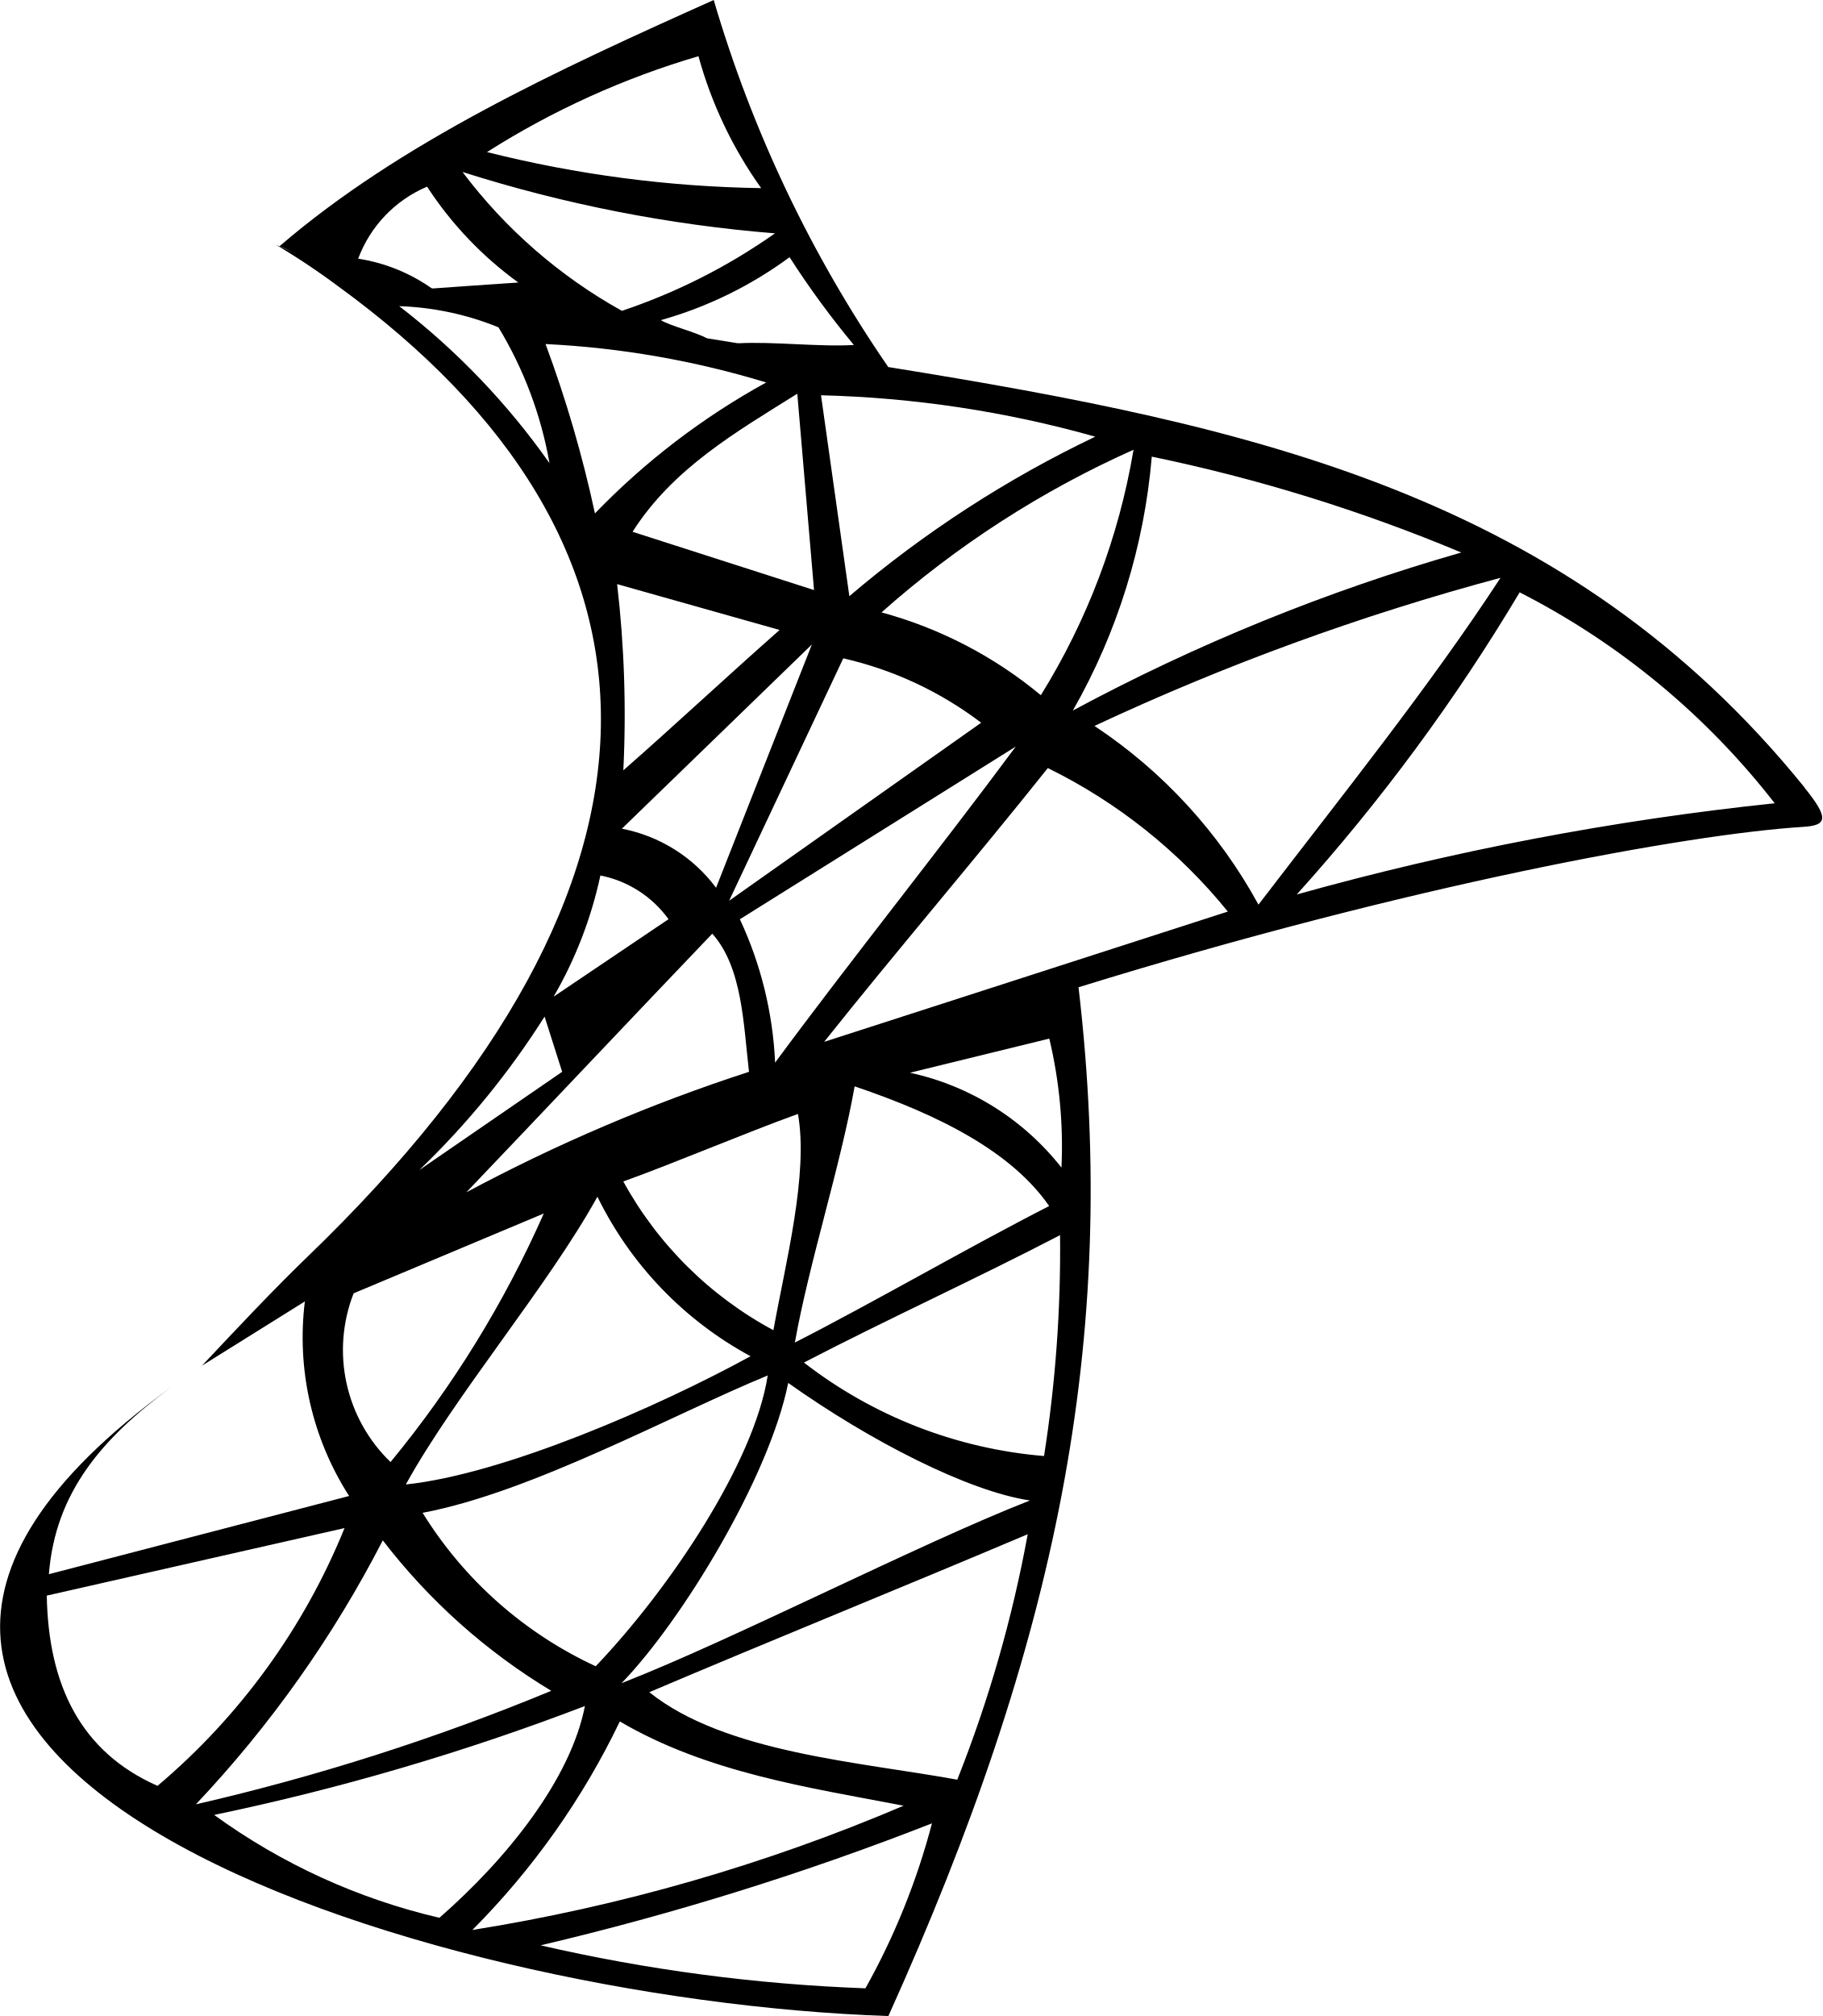
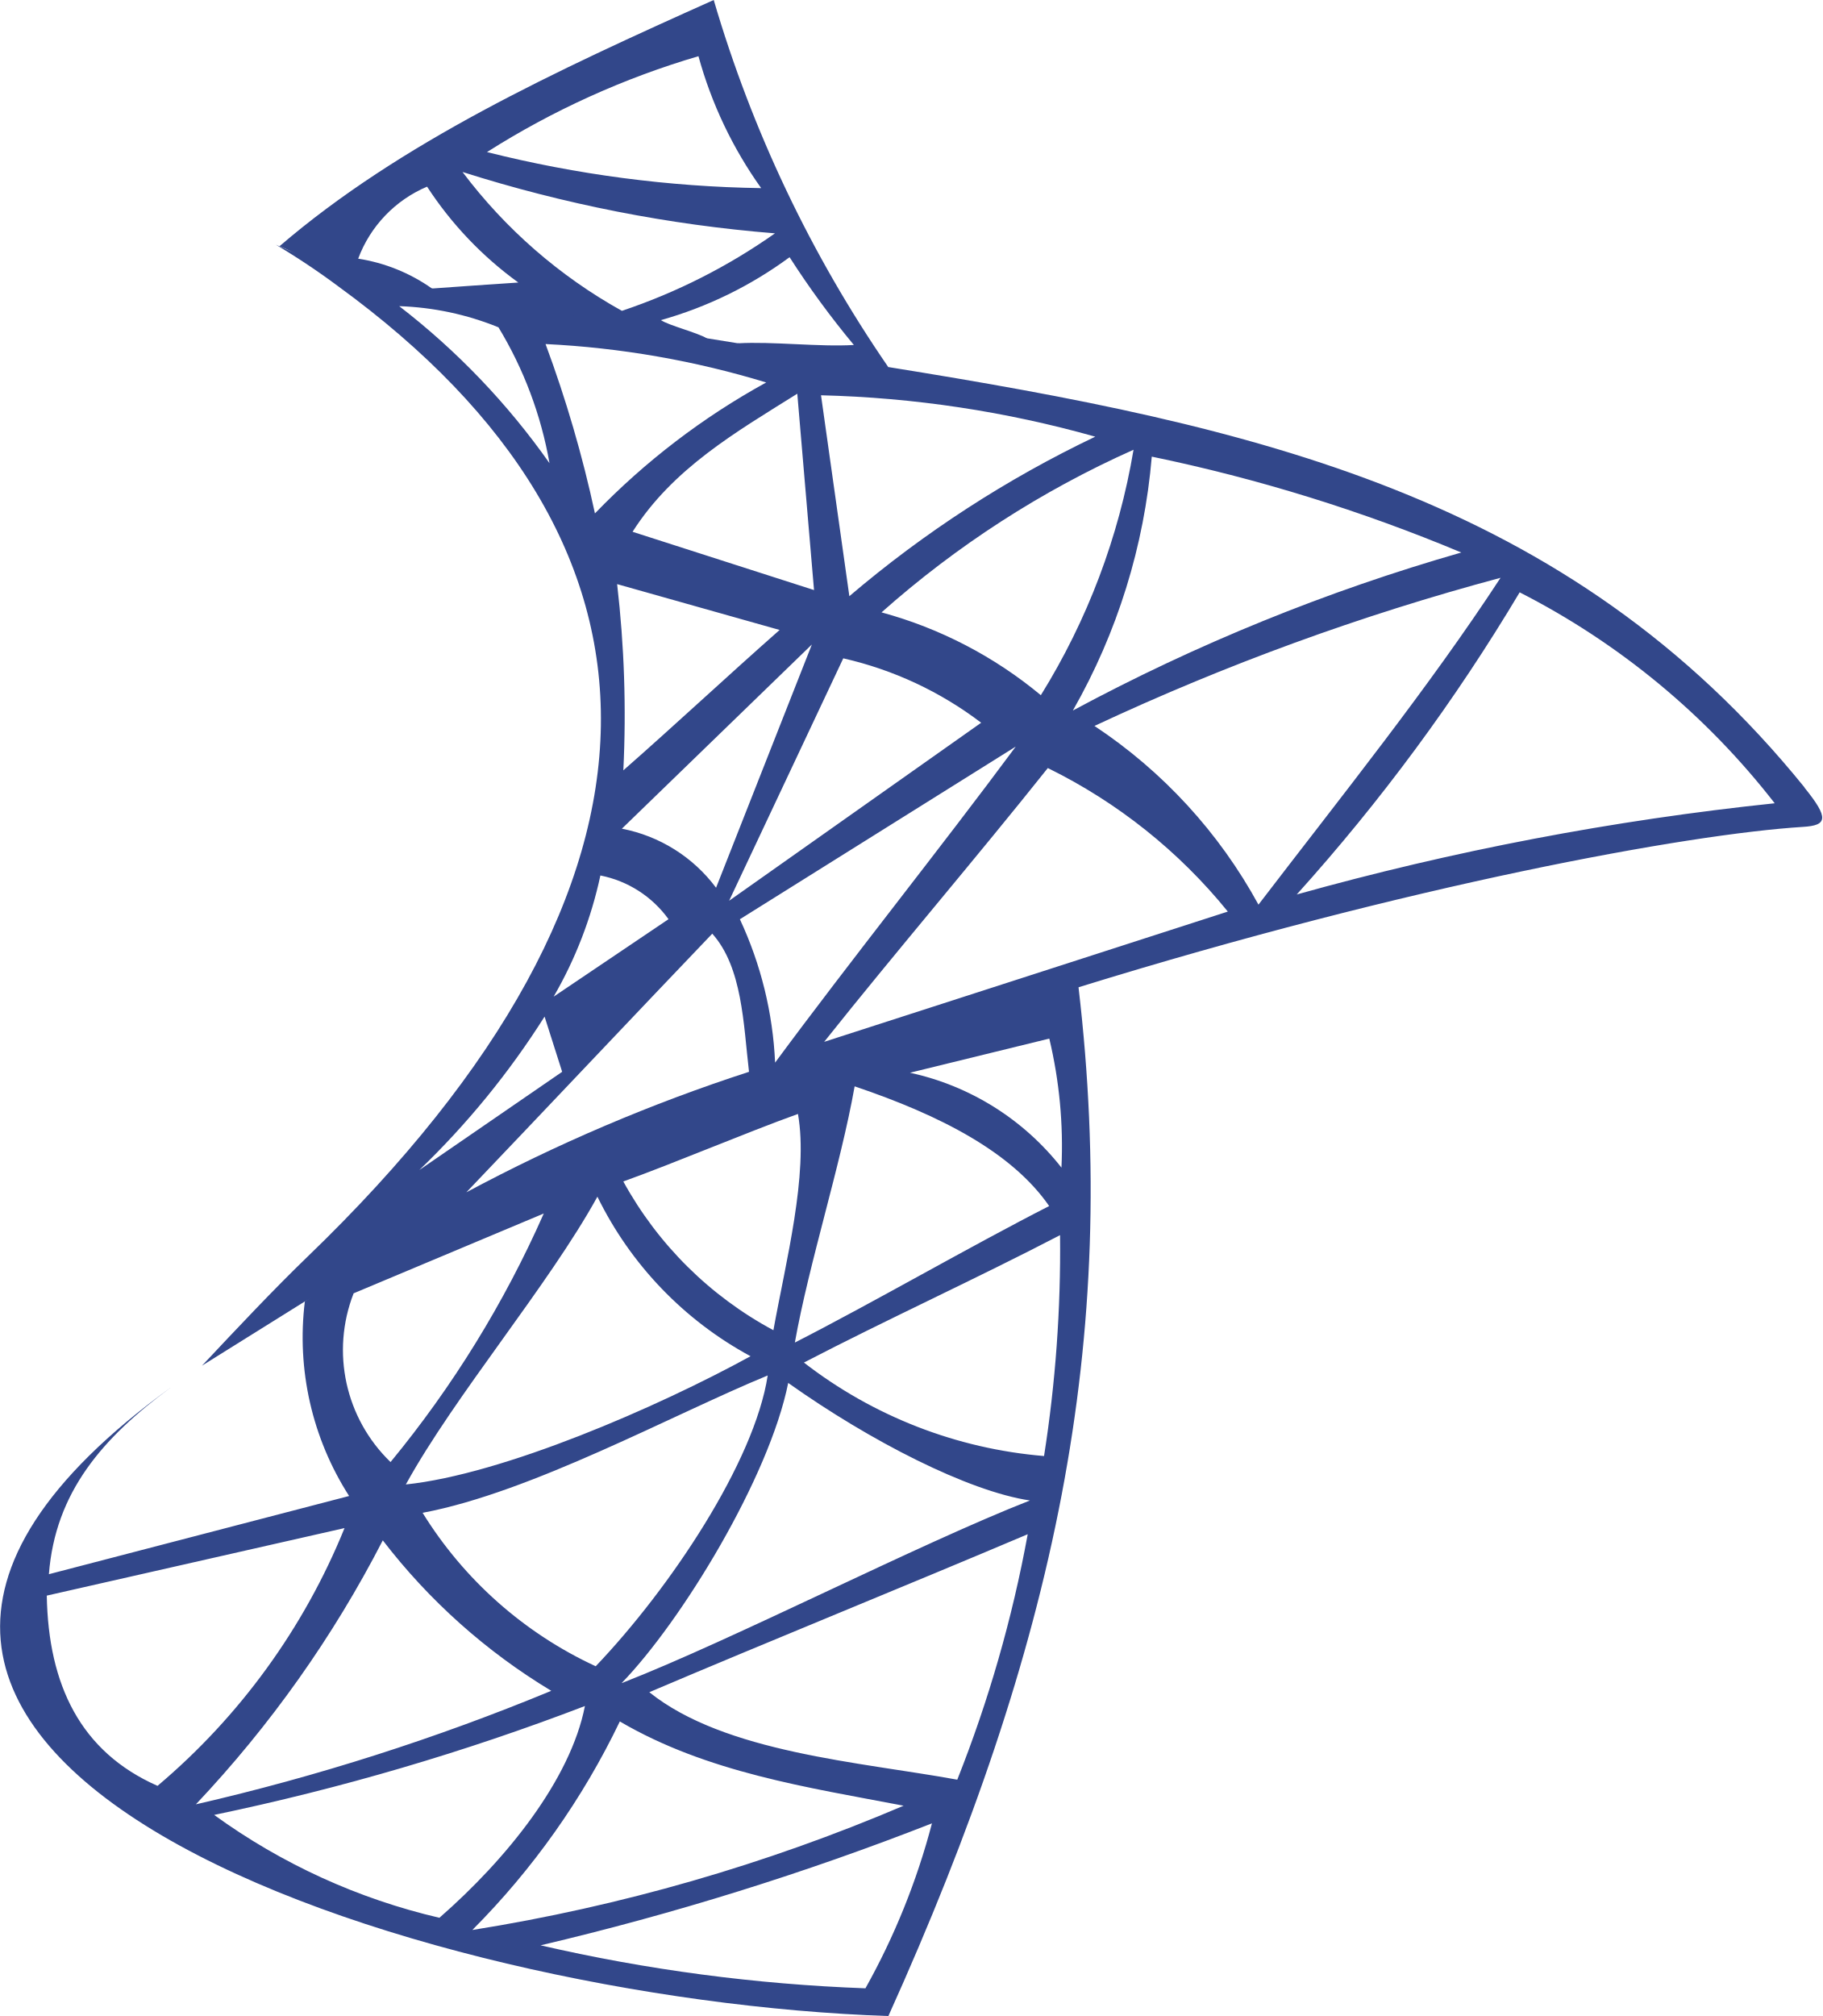
<svg xmlns="http://www.w3.org/2000/svg" width="56.914" height="62.957" viewBox="0 0 56.914 62.957" fill="none">
  <g id="sql" transform="translate(-179.591 -46.36)">
    <g id="Group_12132" data-name="Group 12132" transform="translate(179.591 46.36)">
-       <path fill="currentColor" id="path10" d="M232.868,46.36c-4.924,2.206-9.8,4.456-13.563,7.69.709.276,1.506.83,2.281,1.057.037.24-.009,0,0,0a85.258,85.258,0,0,0,11.174,2.141c-.011-.009-.1-.32-.111-.325-.3-.178-1.184-.4-1.431-.566a12.467,12.467,0,0,0,4.019-1.965,27.539,27.539,0,0,0,2.008,2.741c-1.063.066-2.554-.115-3.62-.052h-.02c.161.023.074.49.232.516.04.006.218.1.258.1a32.97,32.97,0,0,0,4.221.121h0A40.158,40.158,0,0,1,232.868,46.36Zm-.477,1.755a13.013,13.013,0,0,0,1.959,4.12,37.364,37.364,0,0,1-8.564-1.126A26.011,26.011,0,0,1,232.391,48.115Zm-8.328,7.251a5.445,5.445,0,0,0-2.3-.928,3.933,3.933,0,0,1,2.152-2.249,11.329,11.329,0,0,0,2.85,2.994q-1.353.09-2.7.187a.011.011,0,0,1-.006,0Zm5.935.7a15.9,15.9,0,0,1-4.976-4.335,43.775,43.775,0,0,0,9.759,1.916A18.488,18.488,0,0,1,230,56.067Z" transform="translate(-210.576 -46.36)" />
-       <path fill="currentColor" id="path20" d="M213.276,186.455a.036.036,0,0,1,0-.017,2.5,2.5,0,0,0-.622,0c-2.847.968-5.613,1.773-8.356,2.753-2.23.8-4.616,1.537-6.766,2.436a73.155,73.155,0,0,0-8.419,4.642,9.177,9.177,0,0,0,1.382,6.079l-9.377,2.442c.2-2.554,1.666-4.255,3.809-5.832-16.027,11.618,7.8,19.144,22.411,19.63C212.558,207.021,214.569,197.472,213.276,186.455Zm-8.762,3.962c.333,1.884-.385,4.631-.767,6.754a11.616,11.616,0,0,1-4.688-4.645c1.643-.592,3.812-1.517,5.455-2.109Zm1.77-.862c2.695.911,4.913,2.06,6.076,3.738-2.471,1.261-5.47,3-7.943,4.263.448-2.508,1.422-5.493,1.867-8Zm-2.715,9.029c-.414,2.7-3.045,6.642-5.372,9.081a12.555,12.555,0,0,1-5.407-4.792C196.194,202.235,200.61,199.8,203.569,198.584Zm-11.3,3.4c1.531-2.781,4.45-6.205,5.981-8.983a11.306,11.306,0,0,0,4.783,4.982C200.118,199.581,195.3,201.672,192.264,201.988Zm-1.629-5.967,5.935-2.491a33.494,33.494,0,0,1-4.786,7.762A4.862,4.862,0,0,1,190.635,196.021ZM184.511,211.4c-2.407-1.063-3.41-3.154-3.459-5.941q4.65-1.056,9.3-2.109A20.738,20.738,0,0,1,184.511,211.4Zm7.035-7.668a18.984,18.984,0,0,0,5.263,4.7,70.088,70.088,0,0,1-11.1,3.545A35.965,35.965,0,0,0,191.546,203.735Zm-5.263,8.575a75.377,75.377,0,0,0,11.577-3.4c-.448,2.29-2.436,4.772-4.545,6.613A19.51,19.51,0,0,1,186.283,212.31Zm12.666-2.919c2.729,1.6,5.878,2.06,8.865,2.632a57.409,57.409,0,0,1-13.47,3.881A23.861,23.861,0,0,0,198.949,209.391Zm7.67,8.334a53.919,53.919,0,0,1-10.144-1.342,90.032,90.032,0,0,0,12.224-3.809A21.93,21.93,0,0,1,206.62,217.725Zm2.87-6.515c-3.034-.555-7.254-.836-9.618-2.732,3.763-1.6,8.055-3.338,11.819-4.933a40.547,40.547,0,0,1-2.2,7.665Zm-10.48-3.019c1.87-1.93,4.608-6.418,5.2-9.371,2.563,1.819,5.625,3.384,7.55,3.671C208.286,203.847,202.488,206.835,199.01,208.191ZM212.2,201.1a14.16,14.16,0,0,1-7.5-2.919c2.551-1.327,5.453-2.652,8-3.979A41.51,41.51,0,0,1,212.2,201.1Zm.549-9a8.233,8.233,0,0,0-4.737-2.97q2.176-.534,4.352-1.066A14.469,14.469,0,0,1,212.744,192.094Z" transform="translate(-179.591 -155.63)" />
-       <path fill="currentColor" id="path29" d="M258.353,98.068c-7.4-9.144-17.205-11.29-28.619-13.129h0c-1.347-.218-2.718-.431-4.108-.652l-.124-.017c-.152-.026-.3-.049-.46-.072-.325-.052-.649-.106-.977-.158-2.784-.448-5.645-.937-8.581-1.554a.009.009,0,0,1-.006,0c-.738-.155-1.485-.319-2.235-.491-.089-.02-.175-.043-.261-.063l-.029-.009a13.456,13.456,0,0,1-2.232-.753c-.046-.02-.086-.037-.115-.052a22.5,22.5,0,0,1,1.948,1.3c10.94,7.958,11.256,18.541-.954,30.3-1.054,1.017-2.2,2.235-3.3,3.407l.083-.052q1.555-.97,3.111-1.942l.014-.009a133.863,133.863,0,0,1,15.2-6.754c2.864-1.074,5.682-2.034,8.391-2.881.193-.063.382-.121.575-.178,10.342-3.2,19.041-4.786,22.638-5.01.75-.046.813-.271.04-1.224Zm-10.721-7.337A61.188,61.188,0,0,0,235.5,95.666a19.251,19.251,0,0,0,2.465-7.929A52.618,52.618,0,0,1,247.632,90.731ZM234.5,95.187a13.2,13.2,0,0,0-4.976-2.586,30.638,30.638,0,0,1,7.871-5.079A21.178,21.178,0,0,1,234.5,95.187Zm-13.232-3.468,5.073,1.431c-1.658,1.462-3.22,2.925-4.881,4.384A35.421,35.421,0,0,0,221.266,91.719Zm6.079,1.888-2.991,7.593a4.8,4.8,0,0,0-2.942-1.844Q224.377,96.481,227.345,93.607Zm-3.108,9.029c.939,1.051.971,2.815,1.146,4.312a54.034,54.034,0,0,0-8.828,3.763C218.9,108.258,221.889,105.089,224.236,102.636Zm4.091-8.6a11.228,11.228,0,0,1,4.306,2.011q-3.939,2.78-7.872,5.559,1.78-3.783,3.565-7.57Zm7.871-6.923a35.241,35.241,0,0,0-7.682,4.982q-.444-3.137-.885-6.274A34.673,34.673,0,0,1,236.2,87.114Zm-8.782,4.792q-2.835-.914-5.671-1.821c1.261-1.982,3.232-3.114,5.145-4.312Q227.154,88.84,227.416,91.906ZM214.46,83.038a9,9,0,0,1,3.1.661,12.3,12.3,0,0,1,1.594,4.243A22.661,22.661,0,0,0,214.46,83.038Zm6.113,6.472a38.315,38.315,0,0,0-1.543-5.289,28.381,28.381,0,0,1,6.892,1.2A22.472,22.472,0,0,0,220.573,89.51Zm.169,11.307a3.444,3.444,0,0,1,2.129,1.365q-1.8,1.211-3.588,2.419A12.95,12.95,0,0,0,220.743,100.817ZM219,105.224c.184.575.365,1.149.549,1.724l-4.462,3.068A25.667,25.667,0,0,0,219,105.224Zm7.2,1.436a11.832,11.832,0,0,0-1.1-4.476q4.309-2.7,8.616-5.392C231.349,99.987,228.557,103.469,226.2,106.661Zm1.531-.646c2.249-2.827,4.737-5.726,6.987-8.552a16.747,16.747,0,0,1,5.622,4.482Q234.031,103.977,227.727,106.014Zm8.446-9.868a76.811,76.811,0,0,1,12.681-4.625c-2.246,3.433-4.933,6.774-7.561,10.207A15.728,15.728,0,0,0,236.173,96.146Zm6.314,5.266a59.931,59.931,0,0,0,6.964-9.437,23.734,23.734,0,0,1,7.966,6.587A90.362,90.362,0,0,0,242.487,101.412Z" transform="translate(-201.991 -73.477)" />
+       <path fill="#32478a" id="path10" d="M232.868,46.36c-4.924,2.206-9.8,4.456-13.563,7.69.709.276,1.506.83,2.281,1.057.037.24-.009,0,0,0a85.258,85.258,0,0,0,11.174,2.141c-.011-.009-.1-.32-.111-.325-.3-.178-1.184-.4-1.431-.566a12.467,12.467,0,0,0,4.019-1.965,27.539,27.539,0,0,0,2.008,2.741c-1.063.066-2.554-.115-3.62-.052h-.02c.161.023.074.49.232.516.04.006.218.1.258.1a32.97,32.97,0,0,0,4.221.121h0A40.158,40.158,0,0,1,232.868,46.36Zm-.477,1.755a13.013,13.013,0,0,0,1.959,4.12,37.364,37.364,0,0,1-8.564-1.126A26.011,26.011,0,0,1,232.391,48.115Zm-8.328,7.251a5.445,5.445,0,0,0-2.3-.928,3.933,3.933,0,0,1,2.152-2.249,11.329,11.329,0,0,0,2.85,2.994q-1.353.09-2.7.187a.011.011,0,0,1-.006,0Zm5.935.7a15.9,15.9,0,0,1-4.976-4.335,43.775,43.775,0,0,0,9.759,1.916A18.488,18.488,0,0,1,230,56.067Z" transform="translate(-210.576 -46.36)" />
+       <path fill="#32478a" id="path20" d="M213.276,186.455a.036.036,0,0,1,0-.017,2.5,2.5,0,0,0-.622,0c-2.847.968-5.613,1.773-8.356,2.753-2.23.8-4.616,1.537-6.766,2.436a73.155,73.155,0,0,0-8.419,4.642,9.177,9.177,0,0,0,1.382,6.079l-9.377,2.442c.2-2.554,1.666-4.255,3.809-5.832-16.027,11.618,7.8,19.144,22.411,19.63C212.558,207.021,214.569,197.472,213.276,186.455Zm-8.762,3.962c.333,1.884-.385,4.631-.767,6.754a11.616,11.616,0,0,1-4.688-4.645c1.643-.592,3.812-1.517,5.455-2.109Zm1.77-.862c2.695.911,4.913,2.06,6.076,3.738-2.471,1.261-5.47,3-7.943,4.263.448-2.508,1.422-5.493,1.867-8Zm-2.715,9.029c-.414,2.7-3.045,6.642-5.372,9.081a12.555,12.555,0,0,1-5.407-4.792C196.194,202.235,200.61,199.8,203.569,198.584Zm-11.3,3.4c1.531-2.781,4.45-6.205,5.981-8.983a11.306,11.306,0,0,0,4.783,4.982C200.118,199.581,195.3,201.672,192.264,201.988Zm-1.629-5.967,5.935-2.491a33.494,33.494,0,0,1-4.786,7.762A4.862,4.862,0,0,1,190.635,196.021ZM184.511,211.4c-2.407-1.063-3.41-3.154-3.459-5.941q4.65-1.056,9.3-2.109A20.738,20.738,0,0,1,184.511,211.4Zm7.035-7.668a18.984,18.984,0,0,0,5.263,4.7,70.088,70.088,0,0,1-11.1,3.545A35.965,35.965,0,0,0,191.546,203.735Zm-5.263,8.575a75.377,75.377,0,0,0,11.577-3.4c-.448,2.29-2.436,4.772-4.545,6.613A19.51,19.51,0,0,1,186.283,212.31Zm12.666-2.919c2.729,1.6,5.878,2.06,8.865,2.632a57.409,57.409,0,0,1-13.47,3.881A23.861,23.861,0,0,0,198.949,209.391Zm7.67,8.334a53.919,53.919,0,0,1-10.144-1.342,90.032,90.032,0,0,0,12.224-3.809A21.93,21.93,0,0,1,206.62,217.725Zm2.87-6.515c-3.034-.555-7.254-.836-9.618-2.732,3.763-1.6,8.055-3.338,11.819-4.933a40.547,40.547,0,0,1-2.2,7.665Zm-10.48-3.019c1.87-1.93,4.608-6.418,5.2-9.371,2.563,1.819,5.625,3.384,7.55,3.671C208.286,203.847,202.488,206.835,199.01,208.191ZM212.2,201.1a14.16,14.16,0,0,1-7.5-2.919c2.551-1.327,5.453-2.652,8-3.979A41.51,41.51,0,0,1,212.2,201.1Zm.549-9a8.233,8.233,0,0,0-4.737-2.97q2.176-.534,4.352-1.066A14.469,14.469,0,0,1,212.744,192.094Z" transform="translate(-179.591 -155.63)" />
+       <path fill="#32478a" id="path29" d="M258.353,98.068c-7.4-9.144-17.205-11.29-28.619-13.129h0c-1.347-.218-2.718-.431-4.108-.652l-.124-.017c-.152-.026-.3-.049-.46-.072-.325-.052-.649-.106-.977-.158-2.784-.448-5.645-.937-8.581-1.554a.009.009,0,0,1-.006,0c-.738-.155-1.485-.319-2.235-.491-.089-.02-.175-.043-.261-.063l-.029-.009a13.456,13.456,0,0,1-2.232-.753c-.046-.02-.086-.037-.115-.052a22.5,22.5,0,0,1,1.948,1.3c10.94,7.958,11.256,18.541-.954,30.3-1.054,1.017-2.2,2.235-3.3,3.407l.083-.052q1.555-.97,3.111-1.942l.014-.009a133.863,133.863,0,0,1,15.2-6.754c2.864-1.074,5.682-2.034,8.391-2.881.193-.063.382-.121.575-.178,10.342-3.2,19.041-4.786,22.638-5.01.75-.046.813-.271.04-1.224Zm-10.721-7.337A61.188,61.188,0,0,0,235.5,95.666a19.251,19.251,0,0,0,2.465-7.929A52.618,52.618,0,0,1,247.632,90.731ZM234.5,95.187a13.2,13.2,0,0,0-4.976-2.586,30.638,30.638,0,0,1,7.871-5.079A21.178,21.178,0,0,1,234.5,95.187Zm-13.232-3.468,5.073,1.431c-1.658,1.462-3.22,2.925-4.881,4.384A35.421,35.421,0,0,0,221.266,91.719Zm6.079,1.888-2.991,7.593a4.8,4.8,0,0,0-2.942-1.844Q224.377,96.481,227.345,93.607Zm-3.108,9.029c.939,1.051.971,2.815,1.146,4.312a54.034,54.034,0,0,0-8.828,3.763C218.9,108.258,221.889,105.089,224.236,102.636Zm4.091-8.6a11.228,11.228,0,0,1,4.306,2.011q-3.939,2.78-7.872,5.559,1.78-3.783,3.565-7.57Zm7.871-6.923a35.241,35.241,0,0,0-7.682,4.982q-.444-3.137-.885-6.274A34.673,34.673,0,0,1,236.2,87.114Zm-8.782,4.792q-2.835-.914-5.671-1.821c1.261-1.982,3.232-3.114,5.145-4.312Q227.154,88.84,227.416,91.906ZM214.46,83.038a9,9,0,0,1,3.1.661,12.3,12.3,0,0,1,1.594,4.243A22.661,22.661,0,0,0,214.46,83.038Zm6.113,6.472a38.315,38.315,0,0,0-1.543-5.289,28.381,28.381,0,0,1,6.892,1.2A22.472,22.472,0,0,0,220.573,89.51Zm.169,11.307a3.444,3.444,0,0,1,2.129,1.365q-1.8,1.211-3.588,2.419A12.95,12.95,0,0,0,220.743,100.817ZM219,105.224c.184.575.365,1.149.549,1.724l-4.462,3.068A25.667,25.667,0,0,0,219,105.224Zm7.2,1.436a11.832,11.832,0,0,0-1.1-4.476q4.309-2.7,8.616-5.392C231.349,99.987,228.557,103.469,226.2,106.661Zm1.531-.646c2.249-2.827,4.737-5.726,6.987-8.552a16.747,16.747,0,0,1,5.622,4.482Q234.031,103.977,227.727,106.014Zm8.446-9.868a76.811,76.811,0,0,1,12.681-4.625c-2.246,3.433-4.933,6.774-7.561,10.207A15.728,15.728,0,0,0,236.173,96.146Zm6.314,5.266a59.931,59.931,0,0,0,6.964-9.437,23.734,23.734,0,0,1,7.966,6.587A90.362,90.362,0,0,0,242.487,101.412Z" transform="translate(-201.991 -73.477)" />
    </g>
  </g>
</svg>
